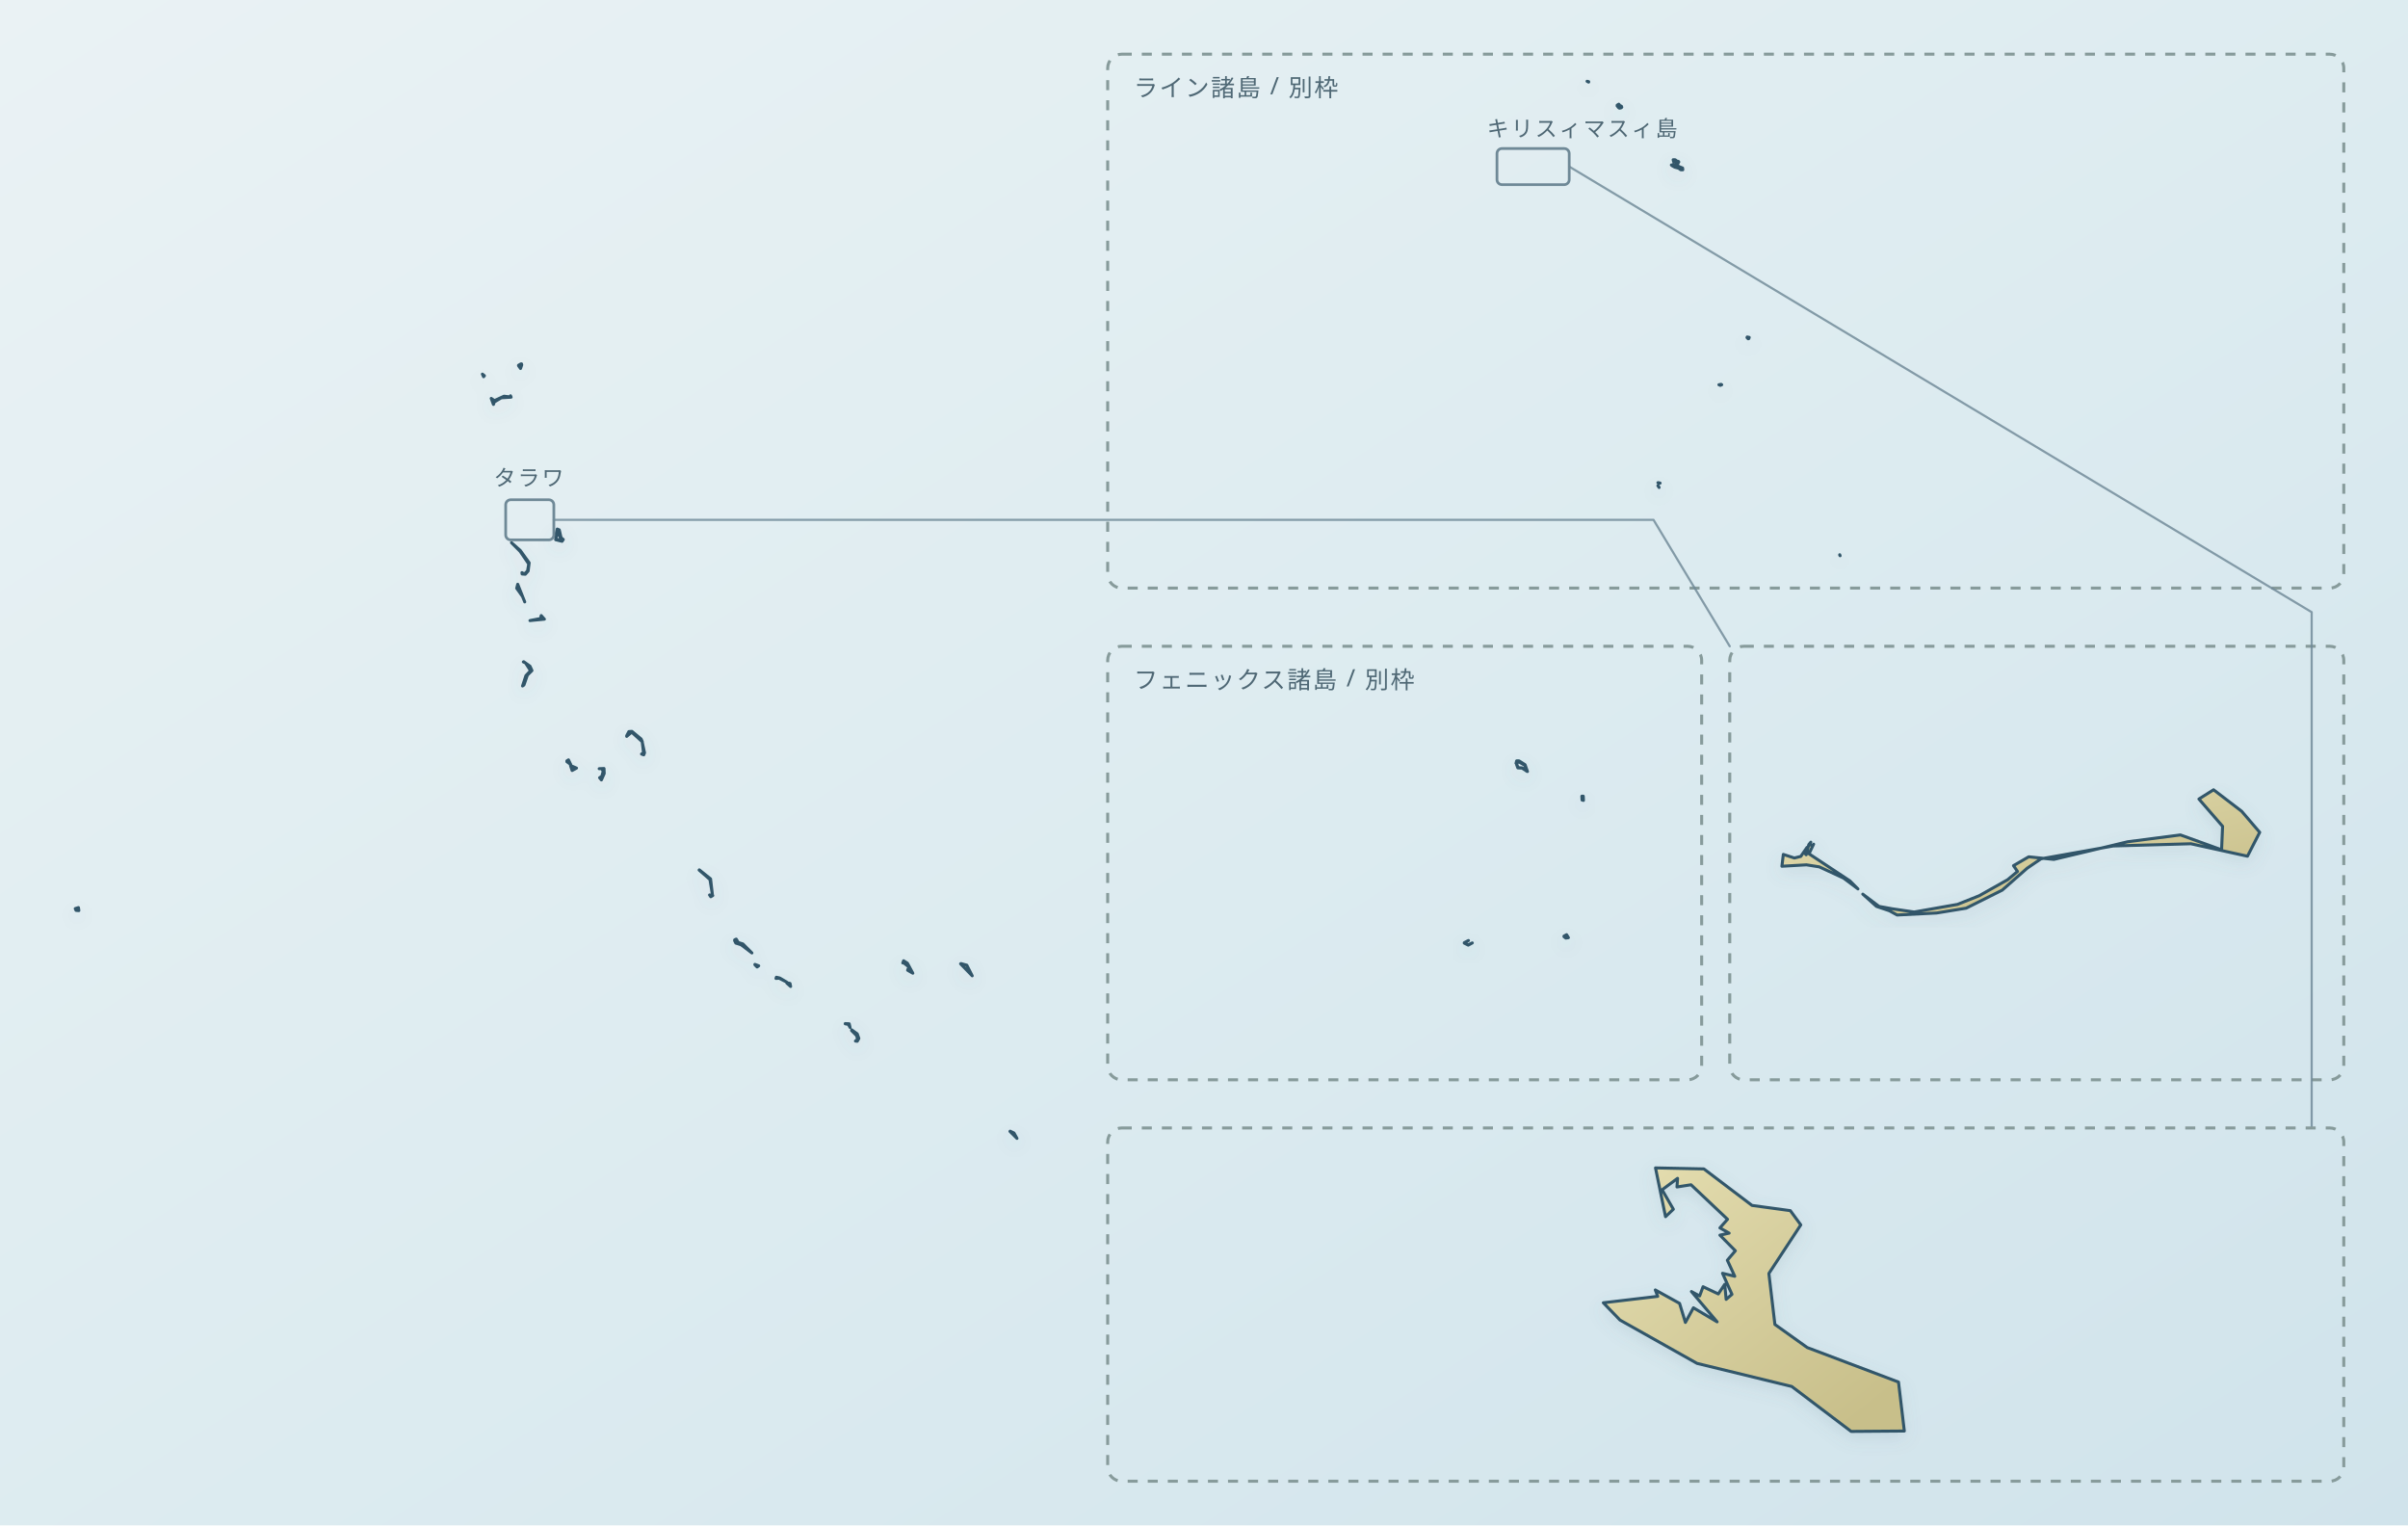
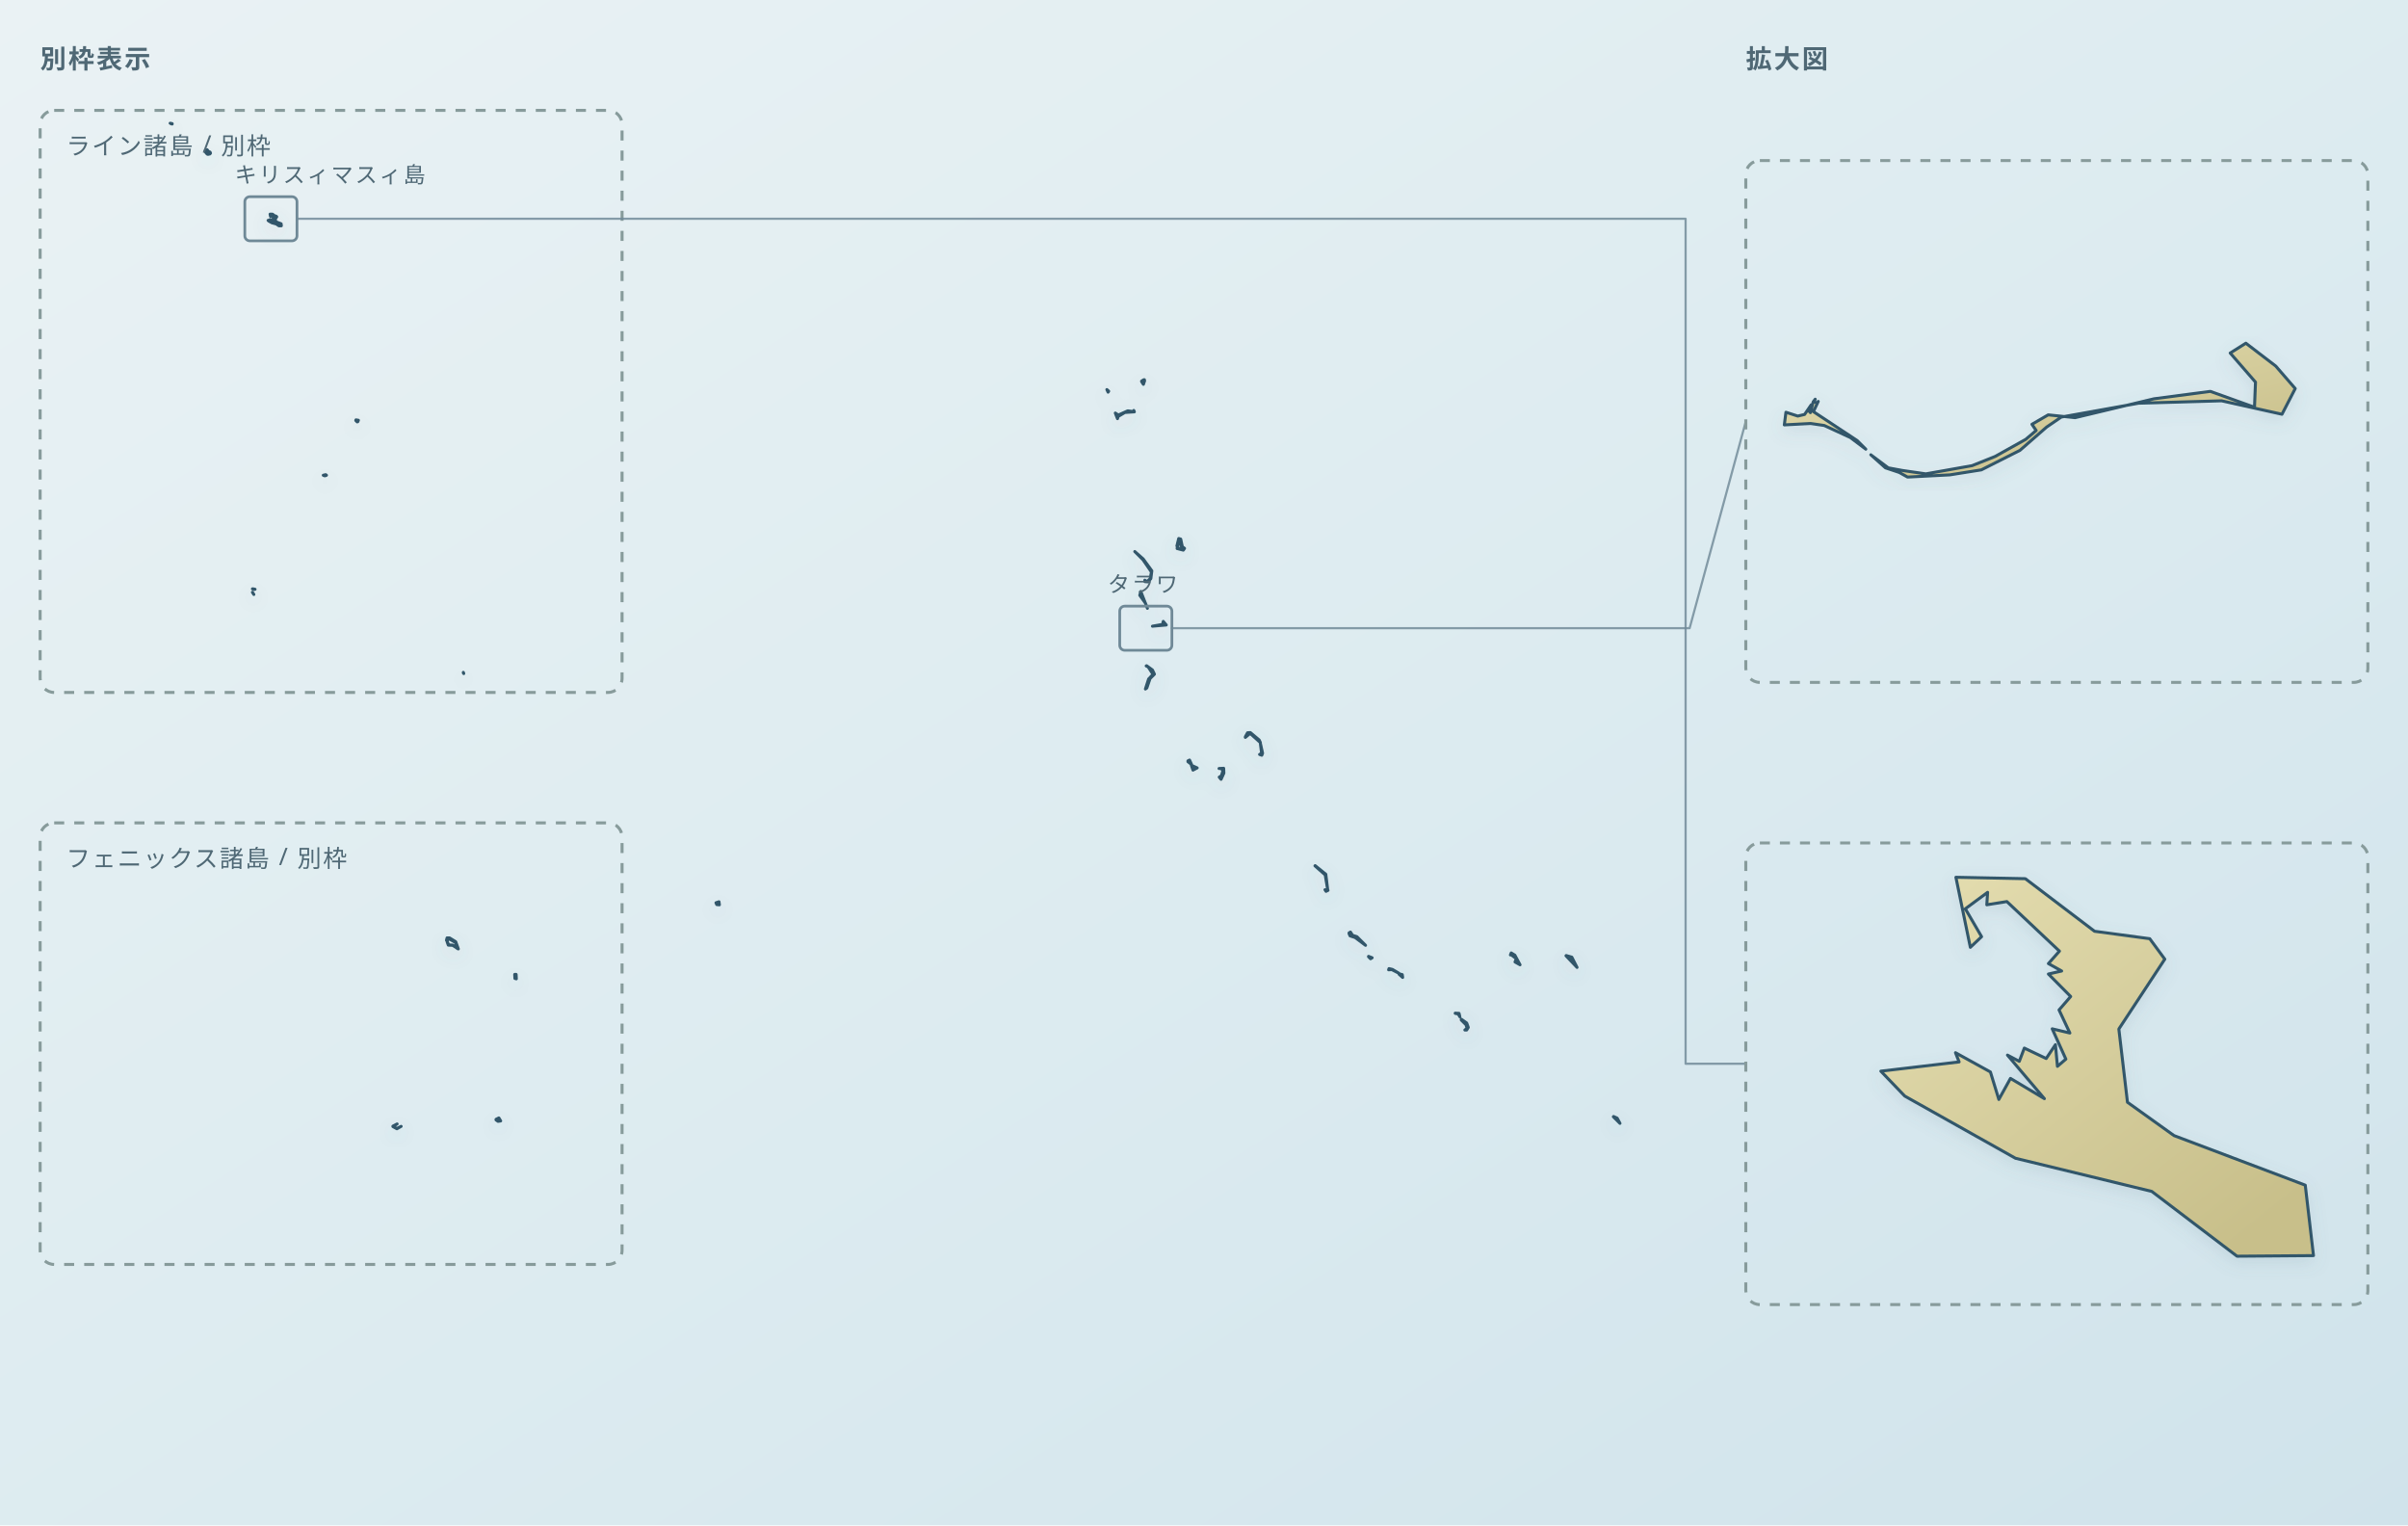
- <svg xmlns="http://www.w3.org/2000/svg" viewBox="0 0 1200 760" role="img" aria-label="Map of Kiribati with separate Line and Phoenix island frames and Tarawa and Kiritimati detail insets" data-map-style="journey-atlas-map-v3-clean-background" data-map-projection="multi-region-local-equirectangular-fit-v1">
+ <svg xmlns="http://www.w3.org/2000/svg" viewBox="0 0 1200 760" role="img" aria-label="Map of Kiribati with detached island-group frames on the left and detail insets on the right" data-map-style="journey-atlas-map-v3-clean-background" data-map-projection="multi-region-local-equirectangular-fit-v1">
  <defs>
    <linearGradient id="sea" x1="0" y1="0" x2="1" y2="1">
      <stop offset="0" stop-color="#eaf2f4" />
      <stop offset=".55" stop-color="#dcebf0" />
      <stop offset="1" stop-color="#d0e3eb" />
    </linearGradient>
    <linearGradient id="land" x1=".12" y1=".08" x2=".88" y2=".92">
      <stop offset="0" stop-color="#e2dbad" />
      <stop offset=".52" stop-color="#d4cc9b" />
      <stop offset="1" stop-color="#c8bf8a" />
    </linearGradient>
    <filter id="shadow" x="-10%" y="-10%" width="120%" height="120%">
      <feGaussianBlur in="SourceAlpha" stdDeviation="4" result="b" />
      <feOffset in="b" dy="3" result="o" />
      <feColorMatrix in="o" type="matrix" values="0 0 0 0 .12 0 0 0 0 .22 0 0 0 0 .28 0 0 0 .14 0" />
      <feBlend in="SourceGraphic" mode="normal" />
    </filter>
  </defs>
  <rect width="1200" height="760" fill="url(#sea)" />
+   <g aria-hidden="true">
+     <text x="20" y="34" font-family="system-ui, sans-serif" font-size="13" font-weight="600" letter-spacing="1" fill="#4f6875">別枠表示</text>
+     <text x="870" y="34" font-family="system-ui, sans-serif" font-size="13" font-weight="600" letter-spacing="1" fill="#4f6875">拡大図</text>
+   </g>
  <g data-map-region="gilbert">
-     <path d="M 366.1,468.7 L 366.1,468.3 L 366.9,467.9 L 367.9,469.6 L 370.2,470.3 L 374.7,474.8 L 369.3,470.7 L 366.7,469.9 L 366.1,468.7 Z M 261.8,286.1 L 260.2,286.0 L 260.1,285.3 L 261.3,286.0 L 262.9,284.5 L 263.5,281.0 L 259.2,274.7 L 254.9,270.4 L 259.3,274.3 L 263.7,280.4 L 263.2,284.5 L 261.8,286.1 Z M 478.7,480.2 L 478.9,480.1 L 481.8,480.9 L 484.5,486.2 L 478.7,480.2 Z M 261.1,341.3 L 260.4,341.8 L 262.1,336.6 L 264.4,334.2 L 261.9,330.3 L 260.8,329.8 L 261.0,329.7 L 264.1,331.9 L 265.1,334.1 L 262.8,336.4 L 261.1,341.3 Z M 279.6,267.9 L 280.7,268.8 L 280.1,269.7 L 276.9,268.9 L 277.1,267.7 L 277.8,269.1 L 280.2,269.1 L 279.2,268.1 L 278.8,265.3 L 277.7,264.4 L 277.7,266.8 L 276.8,267.5 L 277.7,263.6 L 278.7,264.0 L 279.6,267.9 Z M 312.3,366.9 L 312.3,366.6 L 313.4,364.5 L 314.9,364.4 L 319.5,368.2 L 320.1,369.6 L 314.8,364.8 L 312.3,366.9 Z M 348.4,433.5 L 348.5,433.4 L 354.1,437.9 L 355.0,445.6 L 353.8,438.2 L 348.4,433.5 Z M 452.6,481.5 L 450.8,480.1 L 451.1,479.3 L 449.9,479.8 L 450.3,478.7 L 452.2,479.9 L 454.9,484.9 L 452.3,483.4 L 452.6,482.6 L 453.8,483.6 L 452.6,481.5 Z M 424.4,513.5 L 424.4,513.1 L 427.2,515.1 L 428.0,517.4 L 427.2,518.8 L 426.3,518.7 L 427.4,517.8 L 426.9,516.0 L 424.4,513.5 Z M 298.6,383.0 L 301.0,382.9 L 301.1,385.4 L 299.7,388.6 L 298.8,387.5 L 299.9,386.8 L 300.6,384.3 L 299.9,383.0 L 298.6,383.0 Z M 245.9,201.5 L 244.8,198.5 L 246.4,199.6 L 251.2,197.4 L 254.4,197.8 L 254.4,197.2 L 254.7,197.9 L 249.8,198.2 L 246.3,200.3 L 245.9,201.5 Z M 319.7,375.7 L 320.7,375.1 L 320.1,370.0 L 321.2,375.1 L 320.8,376.1 L 319.7,375.7 Z M 285.1,383.9 L 284.3,381.4 L 287.3,382.7 L 285.1,383.9 Z M 260.4,297.2 L 257.5,293.1 L 258.0,291.1 L 261.5,299.9 L 260.4,297.2 Z M 37.5,452.7 L 39.1,452.2 L 39.3,453.7 L 37.9,453.6 L 37.5,452.7 Z M 503.3,563.7 L 503.4,563.6 L 505.3,564.5 L 506.8,567.2 L 503.3,563.7 Z M 264.1,309.2 L 268.7,308.3 L 270.5,308.5 L 270.7,307.9 L 269.5,307.6 L 269.7,306.7 L 271.3,308.5 L 264.1,309.2 Z M 386.9,486.9 L 388.6,487.3 L 392.0,489.3 L 388.3,487.4 L 386.7,487.5 L 386.9,486.9 Z M 258.4,182.2 L 258.4,182.0 L 259.6,181.3 L 259.9,181.3 L 259.2,182.0 L 260.0,181.8 L 259.4,183.6 L 258.4,182.2 Z M 282.5,379.5 L 282.5,379.1 L 283.3,378.6 L 284.4,380.9 L 282.5,379.5 Z M 392.1,489.8 L 392.1,489.6 L 393.7,490.0 L 394.0,491.5 L 392.1,489.8 Z M 421.2,510.1 L 421.2,510.0 L 423.2,510.1 L 423.6,511.9 L 422.8,510.4 L 421.2,510.1 Z M 376.2,480.7 L 376.2,480.5 L 378.1,481.2 L 377.3,481.8 L 376.2,480.7 Z M 354.2,446.8 L 353.6,445.9 L 355.2,446.2 L 354.2,446.8 Z M 241.0,187.7 L 240.4,186.4 L 241.4,187.2 L 241.0,187.7 Z" fill="url(#land)" fill-rule="evenodd" stroke="#31576a" stroke-width="1.5" stroke-linejoin="round" stroke-linecap="round" filter="url(#shadow)" />
+     <path d="M 672.3,465.2 L 672.3,464.8 L 673.0,464.4 L 674.0,466.0 L 676.2,466.7 L 680.5,471.0 L 675.3,467.1 L 672.8,466.3 L 672.3,465.2 Z M 572.1,289.9 L 570.6,289.8 L 570.5,289.1 L 571.6,289.8 L 573.2,288.3 L 573.8,285.0 L 569.6,278.9 L 565.5,274.8 L 569.7,278.5 L 574.0,284.4 L 573.5,288.3 L 572.1,289.9 Z M 780.4,476.2 L 780.5,476.1 L 783.3,476.9 L 785.9,482.0 L 780.4,476.2 Z M 571.5,342.8 L 570.8,343.3 L 572.4,338.3 L 574.6,336.0 L 572.2,332.3 L 571.2,331.8 L 571.4,331.7 L 574.3,333.8 L 575.3,335.9 L 573.1,338.1 L 571.5,342.8 Z M 589.2,272.4 L 590.3,273.2 L 589.7,274.1 L 586.6,273.3 L 586.8,272.2 L 587.5,273.5 L 589.8,273.5 L 588.8,272.6 L 588.4,269.9 L 587.4,269.0 L 587.4,271.3 L 586.5,272.0 L 587.4,268.3 L 588.4,268.6 L 589.2,272.4 Z M 620.6,367.4 L 620.6,367.1 L 621.7,365.1 L 623.1,365.0 L 627.5,368.7 L 628.1,370.0 L 623.0,365.4 L 620.6,367.4 Z M 655.3,431.4 L 655.4,431.3 L 660.7,435.6 L 661.6,443.0 L 660.4,435.9 L 655.3,431.4 Z M 755.3,477.4 L 753.6,476.1 L 753.9,475.3 L 752.7,475.8 L 753.1,474.8 L 754.9,475.9 L 757.5,480.7 L 755.0,479.3 L 755.3,478.5 L 756.4,479.5 L 755.3,477.4 Z M 728.2,508.2 L 728.2,507.8 L 730.9,509.7 L 731.7,511.9 L 730.9,513.2 L 730.0,513.2 L 731.1,512.3 L 730.6,510.6 L 728.2,508.2 Z M 607.5,382.9 L 609.8,382.8 L 609.9,385.2 L 608.5,388.3 L 607.6,387.2 L 608.7,386.5 L 609.4,384.1 L 608.7,382.9 L 607.5,382.9 Z M 556.9,208.6 L 555.8,205.8 L 557.3,206.8 L 562.0,204.7 L 565.0,205.1 L 565.0,204.5 L 565.3,205.2 L 560.6,205.5 L 557.2,207.5 L 556.9,208.6 Z M 627.7,375.9 L 628.7,375.3 L 628.1,370.4 L 629.2,375.3 L 628.8,376.3 L 627.7,375.9 Z M 594.5,383.7 L 593.7,381.3 L 596.6,382.6 L 594.5,383.7 Z M 570.8,300.5 L 568.0,296.6 L 568.5,294.7 L 571.8,303.1 L 570.8,300.5 Z M 356.8,449.8 L 358.3,449.3 L 358.5,450.8 L 357.2,450.7 L 356.8,449.8 Z M 804.0,556.4 L 804.1,556.3 L 805.9,557.1 L 807.3,559.7 L 804.0,556.4 Z M 574.3,312.0 L 578.8,311.2 L 580.5,311.4 L 580.7,310.8 L 579.5,310.5 L 579.7,309.6 L 581.2,311.4 L 574.3,312.0 Z M 692.2,482.6 L 693.9,483.0 L 697.1,484.9 L 693.6,483.1 L 692.0,483.2 L 692.2,482.6 Z M 568.9,190.1 L 568.9,189.9 L 570.0,189.2 L 570.3,189.2 L 569.6,189.9 L 570.4,189.7 L 569.8,191.5 L 568.9,190.1 Z M 592.0,379.5 L 592.0,379.1 L 592.8,378.7 L 593.8,380.9 L 592.0,379.5 Z M 697.2,485.4 L 697.2,485.2 L 698.8,485.6 L 699.0,487.0 L 697.2,485.4 Z M 725.2,504.9 L 725.2,504.8 L 727.1,504.9 L 727.5,506.6 L 726.7,505.2 L 725.2,504.9 Z M 682.0,476.7 L 682.0,476.5 L 683.8,477.2 L 683.0,477.7 L 682.0,476.7 Z M 660.8,444.1 L 660.3,443.3 L 661.8,443.6 L 660.8,444.1 Z M 552.2,195.4 L 551.6,194.1 L 552.5,194.9 L 552.2,195.4 Z" fill="url(#land)" fill-rule="evenodd" stroke="#31576a" stroke-width="1.5" stroke-linejoin="round" stroke-linecap="round" filter="url(#shadow)" />
  </g>
  <g data-map-inset-frame="line">
-     <rect x="552" y="27" width="616" height="266" rx="7" fill="none" stroke="#879b9b" stroke-width="1.5" stroke-dasharray="5 5" />
+     <rect x="20" y="55" width="290" height="290" rx="7" fill="none" stroke="#879b9b" stroke-width="1.5" stroke-dasharray="5 5" />
  </g>
  <g data-map-region="line">
-     <path d="M 835.7,80.3 L 836.4,80.4 L 836.6,80.7 L 836.0,81.6 L 836.1,82.6 L 836.7,83.0 L 838.5,83.7 L 838.6,84.6 L 837.6,84.6 L 836.5,83.8 L 834.6,83.3 L 833.2,82.5 L 832.9,82.2 L 833.9,82.1 L 833.8,81.9 L 834.3,82.2 L 834.4,82.6 L 834.6,82.3 L 835.0,82.6 L 834.5,82.0 L 834.7,82.1 L 834.8,81.9 L 835.0,82.0 L 835.2,81.8 L 835.2,82.1 L 835.3,82.0 L 835.1,81.6 L 835.4,81.7 L 835.2,81.4 L 835.4,81.2 L 835.1,80.9 L 835.3,80.9 L 835.1,80.8 L 835.2,80.6 L 834.5,79.9 L 834.3,80.0 L 834.3,79.8 L 834.0,80.0 L 834.2,80.4 L 834.0,80.5 L 833.8,79.6 L 834.8,79.6 L 835.7,80.3 Z M 871.7,168.1 L 871.5,168.7 L 871.2,168.8 L 870.6,168.2 L 870.7,167.9 L 871.7,168.1 Z M 808.0,53.5 L 808.1,53.2 L 808.2,53.4 L 807.9,53.7 L 807.1,53.9 L 806.8,53.8 L 806.3,53.3 L 806.6,53.2 L 807.0,53.8 L 808.0,53.5 Z M 856.6,191.7 L 857.7,191.5 L 858.0,191.7 L 857.3,192.0 L 856.6,191.7 Z M 806.4,53.1 L 805.9,52.8 L 805.9,52.4 L 806.7,51.9 L 806.8,52.1 L 806.7,52.0 L 806.1,52.4 L 806.4,53.1 Z M 791.7,40.7 L 791.7,40.9 L 791.4,40.8 L 790.9,40.5 L 791.7,40.7 Z M 808.0,52.9 L 807.2,52.7 L 806.9,52.1 L 807.2,52.6 L 808.0,52.9 Z M 826.2,240.5 L 826.5,240.5 L 827.3,240.7 L 826.9,240.8 L 826.2,240.5 Z M 826.2,242.0 L 826.4,242.2 L 826.8,242.9 L 826.2,242.0 Z M 916.8,276.6 L 916.8,276.4 L 917.0,276.9 L 916.8,276.6 Z" fill="url(#land)" fill-rule="evenodd" stroke="#31576a" stroke-width="1.5" stroke-linejoin="round" stroke-linecap="round" filter="url(#shadow)" />
+     <path d="M 136.8,107.5 L 137.6,107.7 L 137.9,108.0 L 137.2,109.1 L 137.3,110.2 L 138.0,110.7 L 140.1,111.5 L 140.2,112.5 L 139.0,112.5 L 137.7,111.6 L 135.5,111.0 L 133.9,110.1 L 133.6,109.8 L 134.7,109.6 L 134.6,109.4 L 135.2,109.8 L 135.3,110.2 L 135.5,109.9 L 136.0,110.2 L 135.4,109.5 L 135.7,109.6 L 135.8,109.4 L 136.0,109.5 L 136.2,109.3 L 136.2,109.6 L 136.3,109.5 L 136.1,109.1 L 136.5,109.2 L 136.2,108.8 L 136.5,108.6 L 136.1,108.2 L 136.3,108.2 L 136.1,108.1 L 136.2,107.9 L 135.4,107.1 L 135.2,107.2 L 135.2,107.0 L 134.8,107.2 L 135.1,107.7 L 134.8,107.8 L 134.6,106.7 L 135.8,106.7 L 136.8,107.5 Z M 178.6,209.4 L 178.3,210.1 L 178.0,210.2 L 177.3,209.5 L 177.4,209.2 L 178.6,209.4 Z M 104.7,76.5 L 104.8,76.1 L 104.9,76.3 L 104.6,76.7 L 103.6,76.9 L 103.3,76.8 L 102.7,76.2 L 103.1,76.1 L 103.5,76.8 L 104.7,76.5 Z M 161.1,236.8 L 162.3,236.5 L 162.7,236.8 L 161.9,237.1 L 161.1,236.8 Z M 102.8,76.0 L 102.2,75.6 L 102.2,75.2 L 103.2,74.6 L 103.3,74.8 L 103.2,74.7 L 102.5,75.2 L 102.8,76.0 Z M 85.8,61.6 L 85.8,61.8 L 85.4,61.7 L 84.8,61.4 L 85.8,61.6 Z M 104.7,75.8 L 103.8,75.5 L 103.4,74.8 L 103.8,75.4 L 104.7,75.8 Z M 125.8,293.4 L 126.1,293.4 L 127.1,293.6 L 126.6,293.7 L 125.8,293.4 Z M 125.8,295.1 L 126.0,295.4 L 126.5,296.2 L 125.8,295.1 Z M 230.9,335.3 L 230.9,335.0 L 231.1,335.6 L 230.9,335.3 Z" fill="url(#land)" fill-rule="evenodd" stroke="#31576a" stroke-width="1.5" stroke-linejoin="round" stroke-linecap="round" filter="url(#shadow)" />
  </g>
-   <text x="565" y="48" font-family="system-ui, sans-serif" font-size="12" letter-spacing=".8" fill="#4f6875">ライン諸島 / 別枠</text>
+   <text x="33" y="77" font-family="system-ui, sans-serif" font-size="12" letter-spacing=".8" fill="#4f6875">ライン諸島 / 別枠</text>
  <g data-map-inset-frame="phoenix">
-     <rect x="552" y="322" width="296" height="216" rx="7" fill="none" stroke="#879b9b" stroke-width="1.5" stroke-dasharray="5 5" />
+     <rect x="20" y="410" width="290" height="220" rx="7" fill="none" stroke="#879b9b" stroke-width="1.5" stroke-dasharray="5 5" />
  </g>
  <g data-map-region="phoenix">
-     <path d="M 755.5,380.3 L 755.8,379.1 L 757.0,379.1 L 760.0,381.0 L 761.2,384.4 L 758.5,382.7 L 756.4,382.6 L 755.8,381.0 L 756.7,382.5 L 758.6,382.6 L 760.9,384.3 L 759.9,381.3 L 756.2,379.2 L 756.0,380.6 L 755.5,380.3 Z M 779.4,466.7 L 779.4,466.4 L 780.7,465.7 L 781.6,467.2 L 780.3,467.4 L 779.4,466.7 Z M 729.7,469.9 L 729.7,469.7 L 731.8,468.6 L 730.1,469.6 L 730.7,470.4 L 731.8,470.7 L 733.7,469.8 L 731.7,470.9 L 729.7,469.9 Z M 788.4,398.6 L 788.3,396.7 L 789.0,396.7 L 789.1,398.8 L 788.4,398.6 Z" fill="url(#land)" fill-rule="evenodd" stroke="#31576a" stroke-width="1.5" stroke-linejoin="round" stroke-linecap="round" filter="url(#shadow)" />
+     <path d="M 222.5,468.5 L 222.8,467.3 L 224.0,467.3 L 227.1,469.2 L 228.4,472.8 L 225.6,471.0 L 223.4,470.9 L 222.8,469.2 L 223.7,470.8 L 225.7,470.9 L 228.1,472.7 L 227.0,469.6 L 223.2,467.4 L 223.0,468.8 L 222.5,468.5 Z M 247.2,558.0 L 247.2,557.7 L 248.6,557.0 L 249.5,558.5 L 248.2,558.7 L 247.2,558.0 Z M 195.8,561.3 L 195.8,561.1 L 197.9,560.0 L 196.2,561.0 L 196.8,561.8 L 197.9,562.2 L 199.9,561.2 L 197.8,562.4 L 195.8,561.3 Z M 256.6,487.5 L 256.5,485.5 L 257.2,485.5 L 257.3,487.7 L 256.6,487.5 Z" fill="url(#land)" fill-rule="evenodd" stroke="#31576a" stroke-width="1.5" stroke-linejoin="round" stroke-linecap="round" filter="url(#shadow)" />
  </g>
-   <text x="565" y="343" font-family="system-ui, sans-serif" font-size="12" letter-spacing=".8" fill="#4f6875">フェニックス諸島 / 別枠</text>
+   <text x="33" y="432" font-family="system-ui, sans-serif" font-size="12" letter-spacing=".8" fill="#4f6875">フェニックス諸島 / 別枠</text>
  <g aria-hidden="true" fill="none" stroke="#6f8997" stroke-linejoin="round" stroke-linecap="round">
-     <rect x="252" y="249" width="24" height="20" rx="2.5" stroke-width="1.35" />
-     <path d="M 276,259 L 824,259 L 862,322" stroke-width="1.1" opacity=".82" />
+     <rect x="558" y="302" width="26" height="22" rx="2.5" stroke-width="1.35" />
+     <path d="M 584,313 L 842,313 L 870,210" stroke-width="1.1" opacity=".82" />
  </g>
-   <text x="246" y="242" font-family="system-ui, sans-serif" font-size="11" letter-spacing="1" fill="#4f6875">タラワ</text>
+   <text x="552" y="295" font-family="system-ui, sans-serif" font-size="11" letter-spacing="1" fill="#4f6875">タラワ</text>
  <g data-map-inset-frame="tarawa">
-     <rect x="862" y="322" width="306" height="216" rx="7" fill="none" stroke="#879b9b" stroke-width="1.5" stroke-dasharray="5 5" />
+     <rect x="870" y="80" width="310" height="260" rx="7" fill="none" stroke="#879b9b" stroke-width="1.5" stroke-dasharray="5 5" />
  </g>
  <g data-map-region="tarawa">
-     <path d="M 936.4,451.6 L 928.3,445.5 L 935.1,451.6 L 941.6,453.8 L 945.4,455.9 L 965.1,454.9 L 979.8,452.5 L 997.8,443.5 L 1010.2,432.6 L 1017.1,427.9 L 1053.1,421.5 L 1091.8,420.4 L 1120.0,426.6 L 1126.1,414.7 L 1117.1,404.2 L 1103.1,393.5 L 1095.8,398.1 L 1107.6,411.7 L 1107.1,423.4 L 1086.6,416.0 L 1060.3,419.4 L 1040.7,424.1 L 1023.5,428.2 L 1011.0,426.9 L 1003.4,431.3 L 1005.4,434.2 L 1000.5,438.3 L 986.3,446.3 L 975.5,450.6 L 953.9,454.4 L 943.0,452.8 L 936.4,451.6 Z M 925.9,442.9 L 921.9,438.9 L 901.5,425.4 L 903.8,420.6 L 903.3,421.4 L 901.7,420.8 L 902.4,419.6 L 901.4,420.8 L 900.1,425.9 L 899.1,424.8 L 900.5,422.2 L 897.4,426.7 L 894.2,427.5 L 888.7,425.7 L 888.0,431.6 L 900.2,430.9 L 906.6,431.9 L 918.7,437.5 L 925.9,442.9 Z" fill="url(#land)" fill-rule="evenodd" stroke="#31576a" stroke-width="1.5" stroke-linejoin="round" stroke-linecap="round" filter="url(#shadow)" />
+     <path d="M 941.0,233.1 L 932.3,226.6 L 939.6,233.1 L 946.5,235.4 L 950.6,237.7 L 971.7,236.6 L 987.4,234.1 L 1006.6,224.4 L 1019.9,212.8 L 1027.2,207.8 L 1065.7,200.9 L 1107.1,199.7 L 1137.2,206.4 L 1143.8,193.6 L 1134.1,182.4 L 1119.2,171.0 L 1111.4,175.9 L 1124.0,190.4 L 1123.5,202.9 L 1101.5,195.0 L 1073.4,198.7 L 1052.5,203.7 L 1034.1,208.1 L 1020.7,206.7 L 1012.6,211.4 L 1014.7,214.5 L 1009.5,218.9 L 994.3,227.4 L 982.8,232.0 L 959.7,236.1 L 948.0,234.4 L 941.0,233.1 Z M 929.8,223.8 L 925.5,219.5 L 903.7,205.1 L 906.1,200.0 L 905.6,200.8 L 903.9,200.2 L 904.6,198.9 L 903.6,200.2 L 902.2,205.6 L 901.1,204.4 L 902.6,201.7 L 899.3,206.5 L 895.9,207.3 L 890.0,205.4 L 889.2,211.7 L 902.3,211.0 L 909.1,212.0 L 922.1,218.0 L 929.8,223.8 Z" fill="url(#land)" fill-rule="evenodd" stroke="#31576a" stroke-width="1.5" stroke-linejoin="round" stroke-linecap="round" filter="url(#shadow)" />
  </g>
  <g aria-hidden="true" fill="none" stroke="#6f8997" stroke-linejoin="round" stroke-linecap="round">
-     <rect x="746" y="74" width="36" height="18" rx="2.5" stroke-width="1.35" />
-     <path d="M 782,83 L 1152,305 L 1152,562" stroke-width="1.1" opacity=".82" />
+     <rect x="122" y="98" width="26" height="22" rx="2.5" stroke-width="1.35" />
+     <path d="M 148,109 L 840,109 L 840,530 L 870,530" stroke-width="1.1" opacity=".82" />
  </g>
-   <text x="741" y="68" font-family="system-ui, sans-serif" font-size="11" letter-spacing="1" fill="#4f6875">キリスィマスィ島</text>
+   <text x="117" y="91" font-family="system-ui, sans-serif" font-size="11" letter-spacing="1" fill="#4f6875">キリスィマスィ島</text>
  <g data-map-inset-frame="kiritimati">
-     <rect x="552" y="562" width="616" height="176" rx="7" fill="none" stroke="#879b9b" stroke-width="1.5" stroke-dasharray="5 5" />
+     <rect x="870" y="420" width="310" height="230" rx="7" fill="none" stroke="#879b9b" stroke-width="1.5" stroke-dasharray="5 5" />
  </g>
  <g data-map-region="kiritimati">
-     <path d="M 873.1,600.6 L 892.2,603.2 L 897.4,610.3 L 881.5,634.5 L 884.5,659.9 L 900.6,671.4 L 946.1,688.6 L 949.0,713.0 L 922.5,713.2 L 892.9,690.8 L 845.7,679.3 L 807.3,657.7 L 799.0,649.1 L 826.1,645.9 L 824.9,642.7 L 837.0,649.4 L 839.9,658.9 L 843.9,651.6 L 855.7,658.6 L 842.9,643.5 L 847.0,645.7 L 848.7,641.1 L 856.3,644.7 L 859.5,639.9 L 860.2,647.4 L 863.1,644.9 L 858.4,634.4 L 864.5,635.9 L 860.8,627.9 L 864.8,623.2 L 857.1,615.4 L 861.7,614.4 L 857.1,611.8 L 860.9,607.5 L 842.7,590.3 L 835.7,591.4 L 836.0,587.1 L 828.3,592.8 L 833.9,602.5 L 830.0,606.2 L 825.0,581.9 L 849.1,582.4 L 873.1,600.6 Z" fill="url(#land)" fill-rule="evenodd" stroke="#31576a" stroke-width="1.5" stroke-linejoin="round" stroke-linecap="round" filter="url(#shadow)" />
+     <path d="M 1043.8,464.0 L 1071.3,467.7 L 1078.8,477.9 L 1055.9,512.7 L 1060.2,549.2 L 1083.4,565.8 L 1148.8,590.5 L 1152.9,625.6 L 1114.8,625.9 L 1072.3,593.6 L 1004.4,577.1 L 949.2,546.1 L 937.3,533.7 L 976.3,529.1 L 974.5,524.5 L 991.9,534.1 L 996.1,547.8 L 1001.9,537.3 L 1018.8,547.4 L 1000.4,525.7 L 1006.3,528.8 L 1008.8,522.2 L 1019.7,527.4 L 1024.3,520.5 L 1025.3,531.3 L 1029.5,527.7 L 1022.7,512.6 L 1031.5,514.7 L 1026.1,503.2 L 1031.9,496.5 L 1020.8,485.3 L 1027.4,483.8 L 1020.8,480.1 L 1026.3,473.9 L 1000.1,449.2 L 990.1,450.8 L 990.5,444.6 L 979.4,452.8 L 987.5,466.7 L 981.9,472.0 L 974.7,437.1 L 1009.3,437.8 L 1043.8,464.0 Z" fill="url(#land)" fill-rule="evenodd" stroke="#31576a" stroke-width="1.5" stroke-linejoin="round" stroke-linecap="round" filter="url(#shadow)" />
  </g>
</svg>
